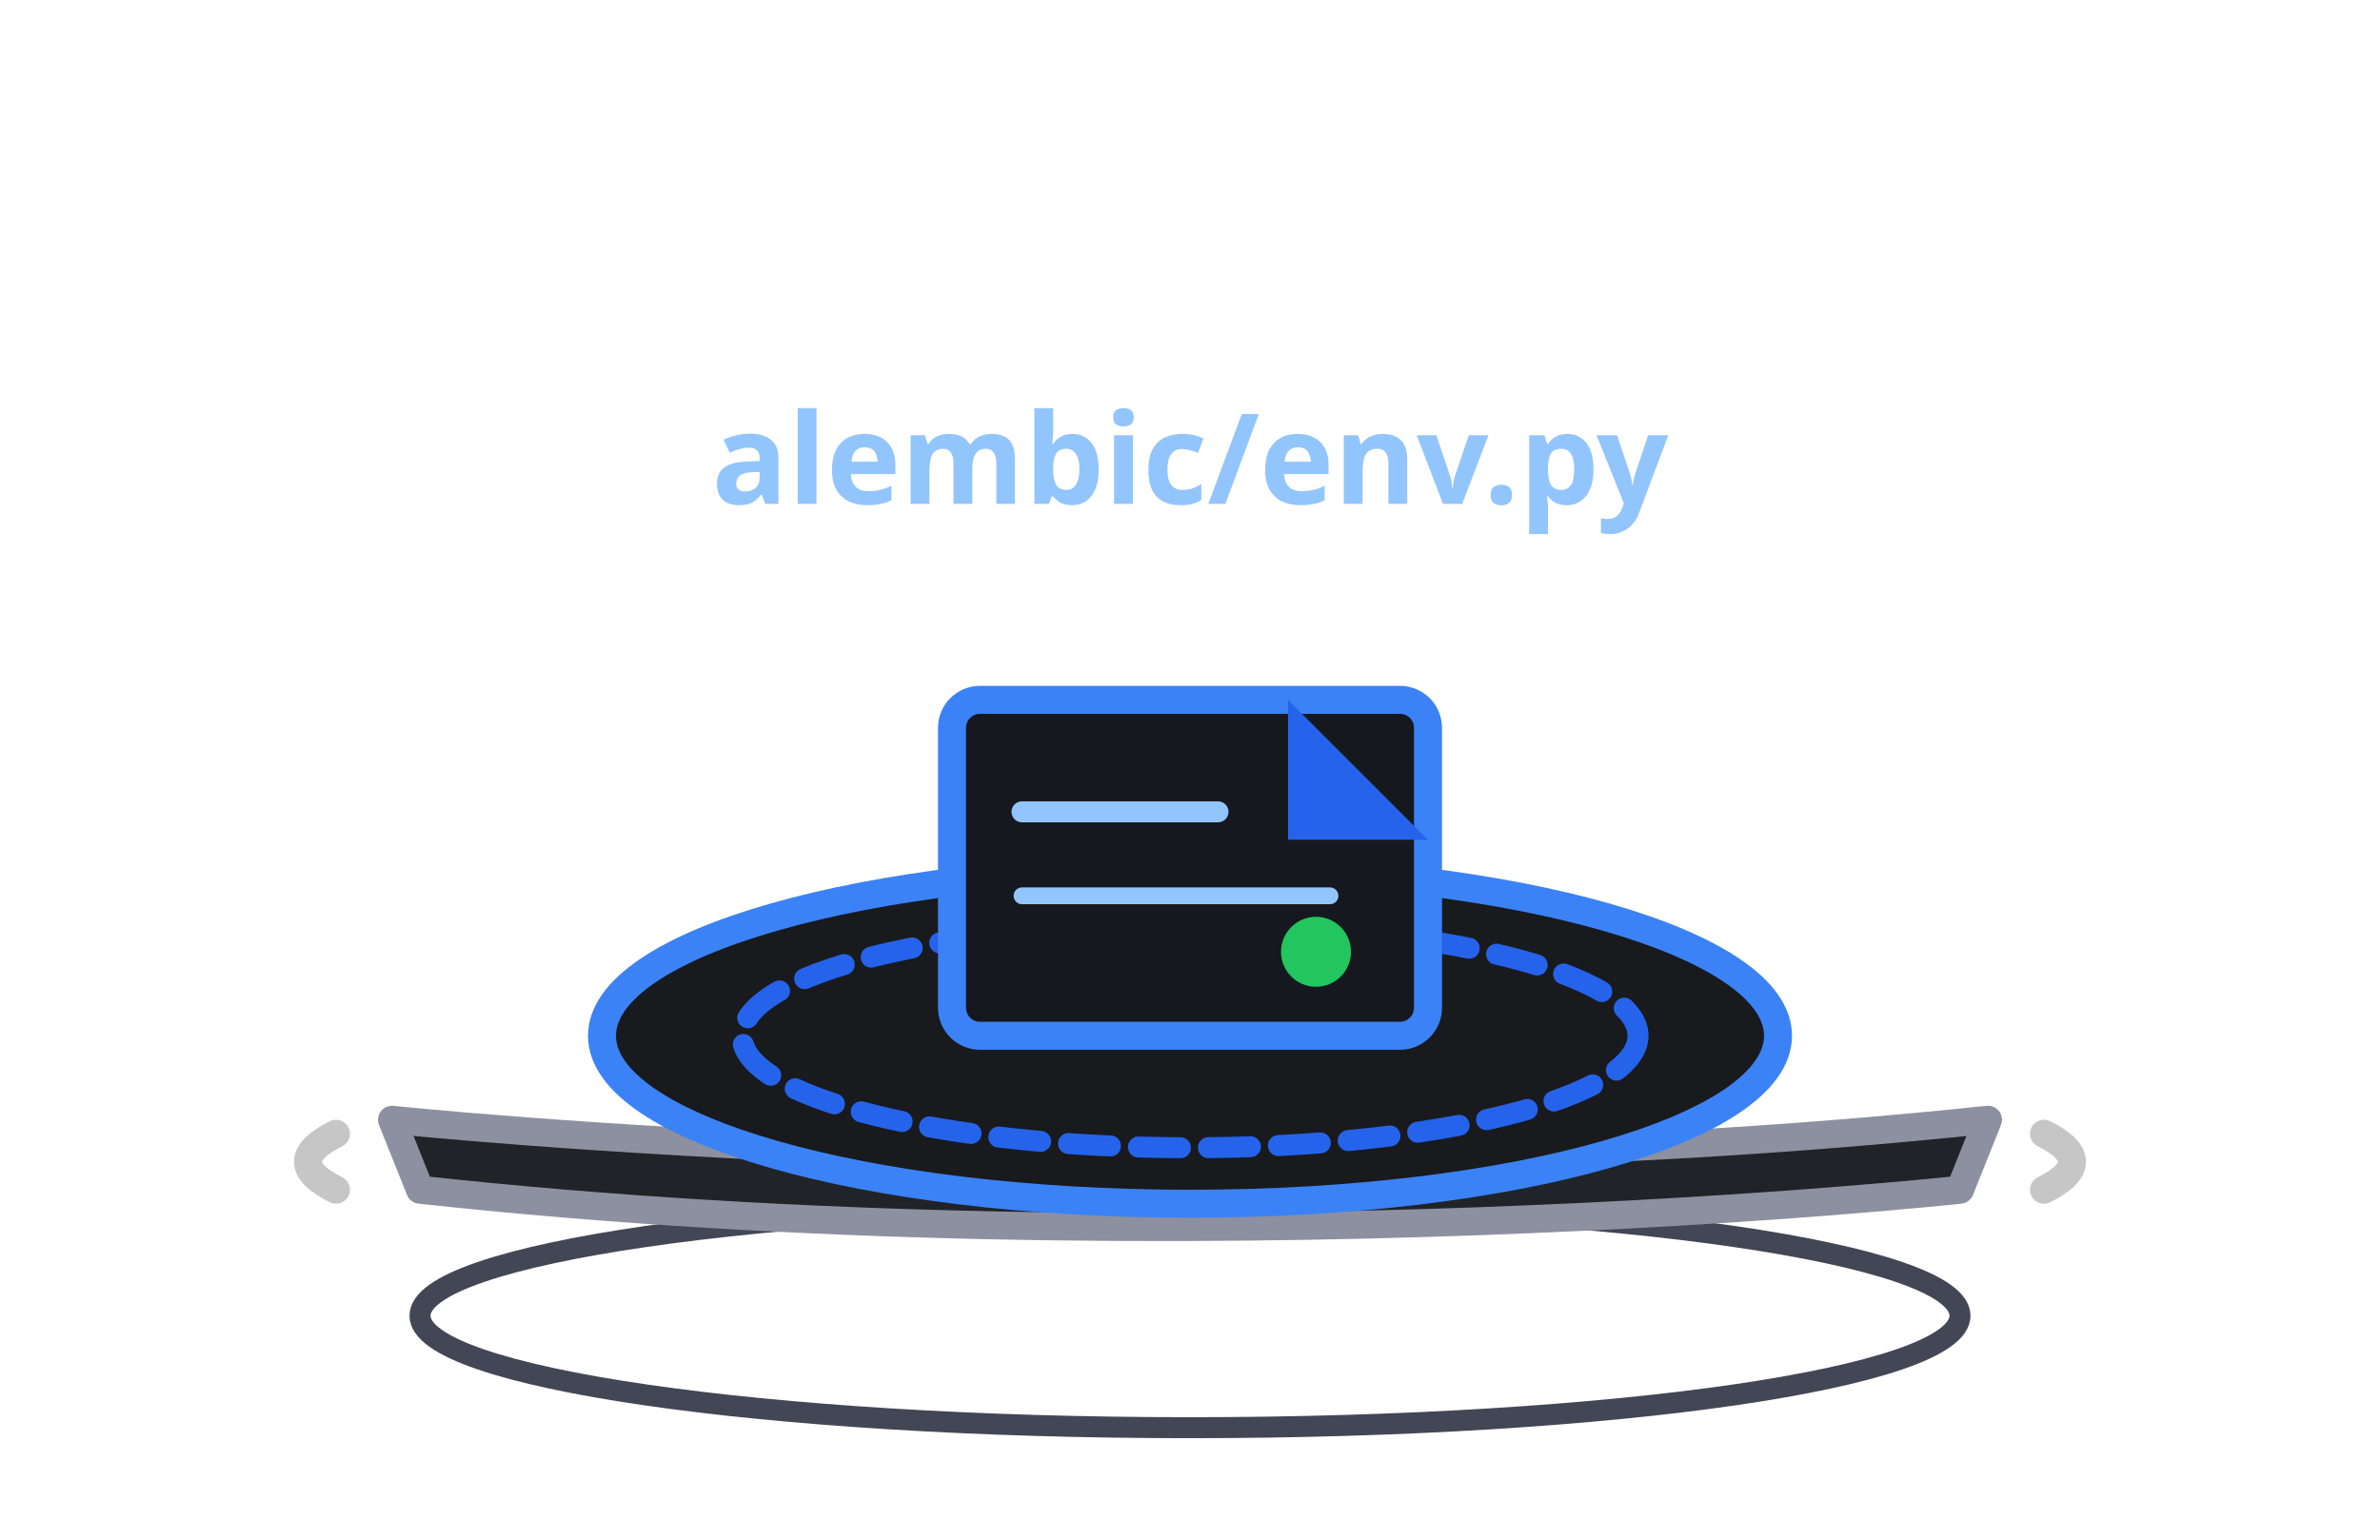
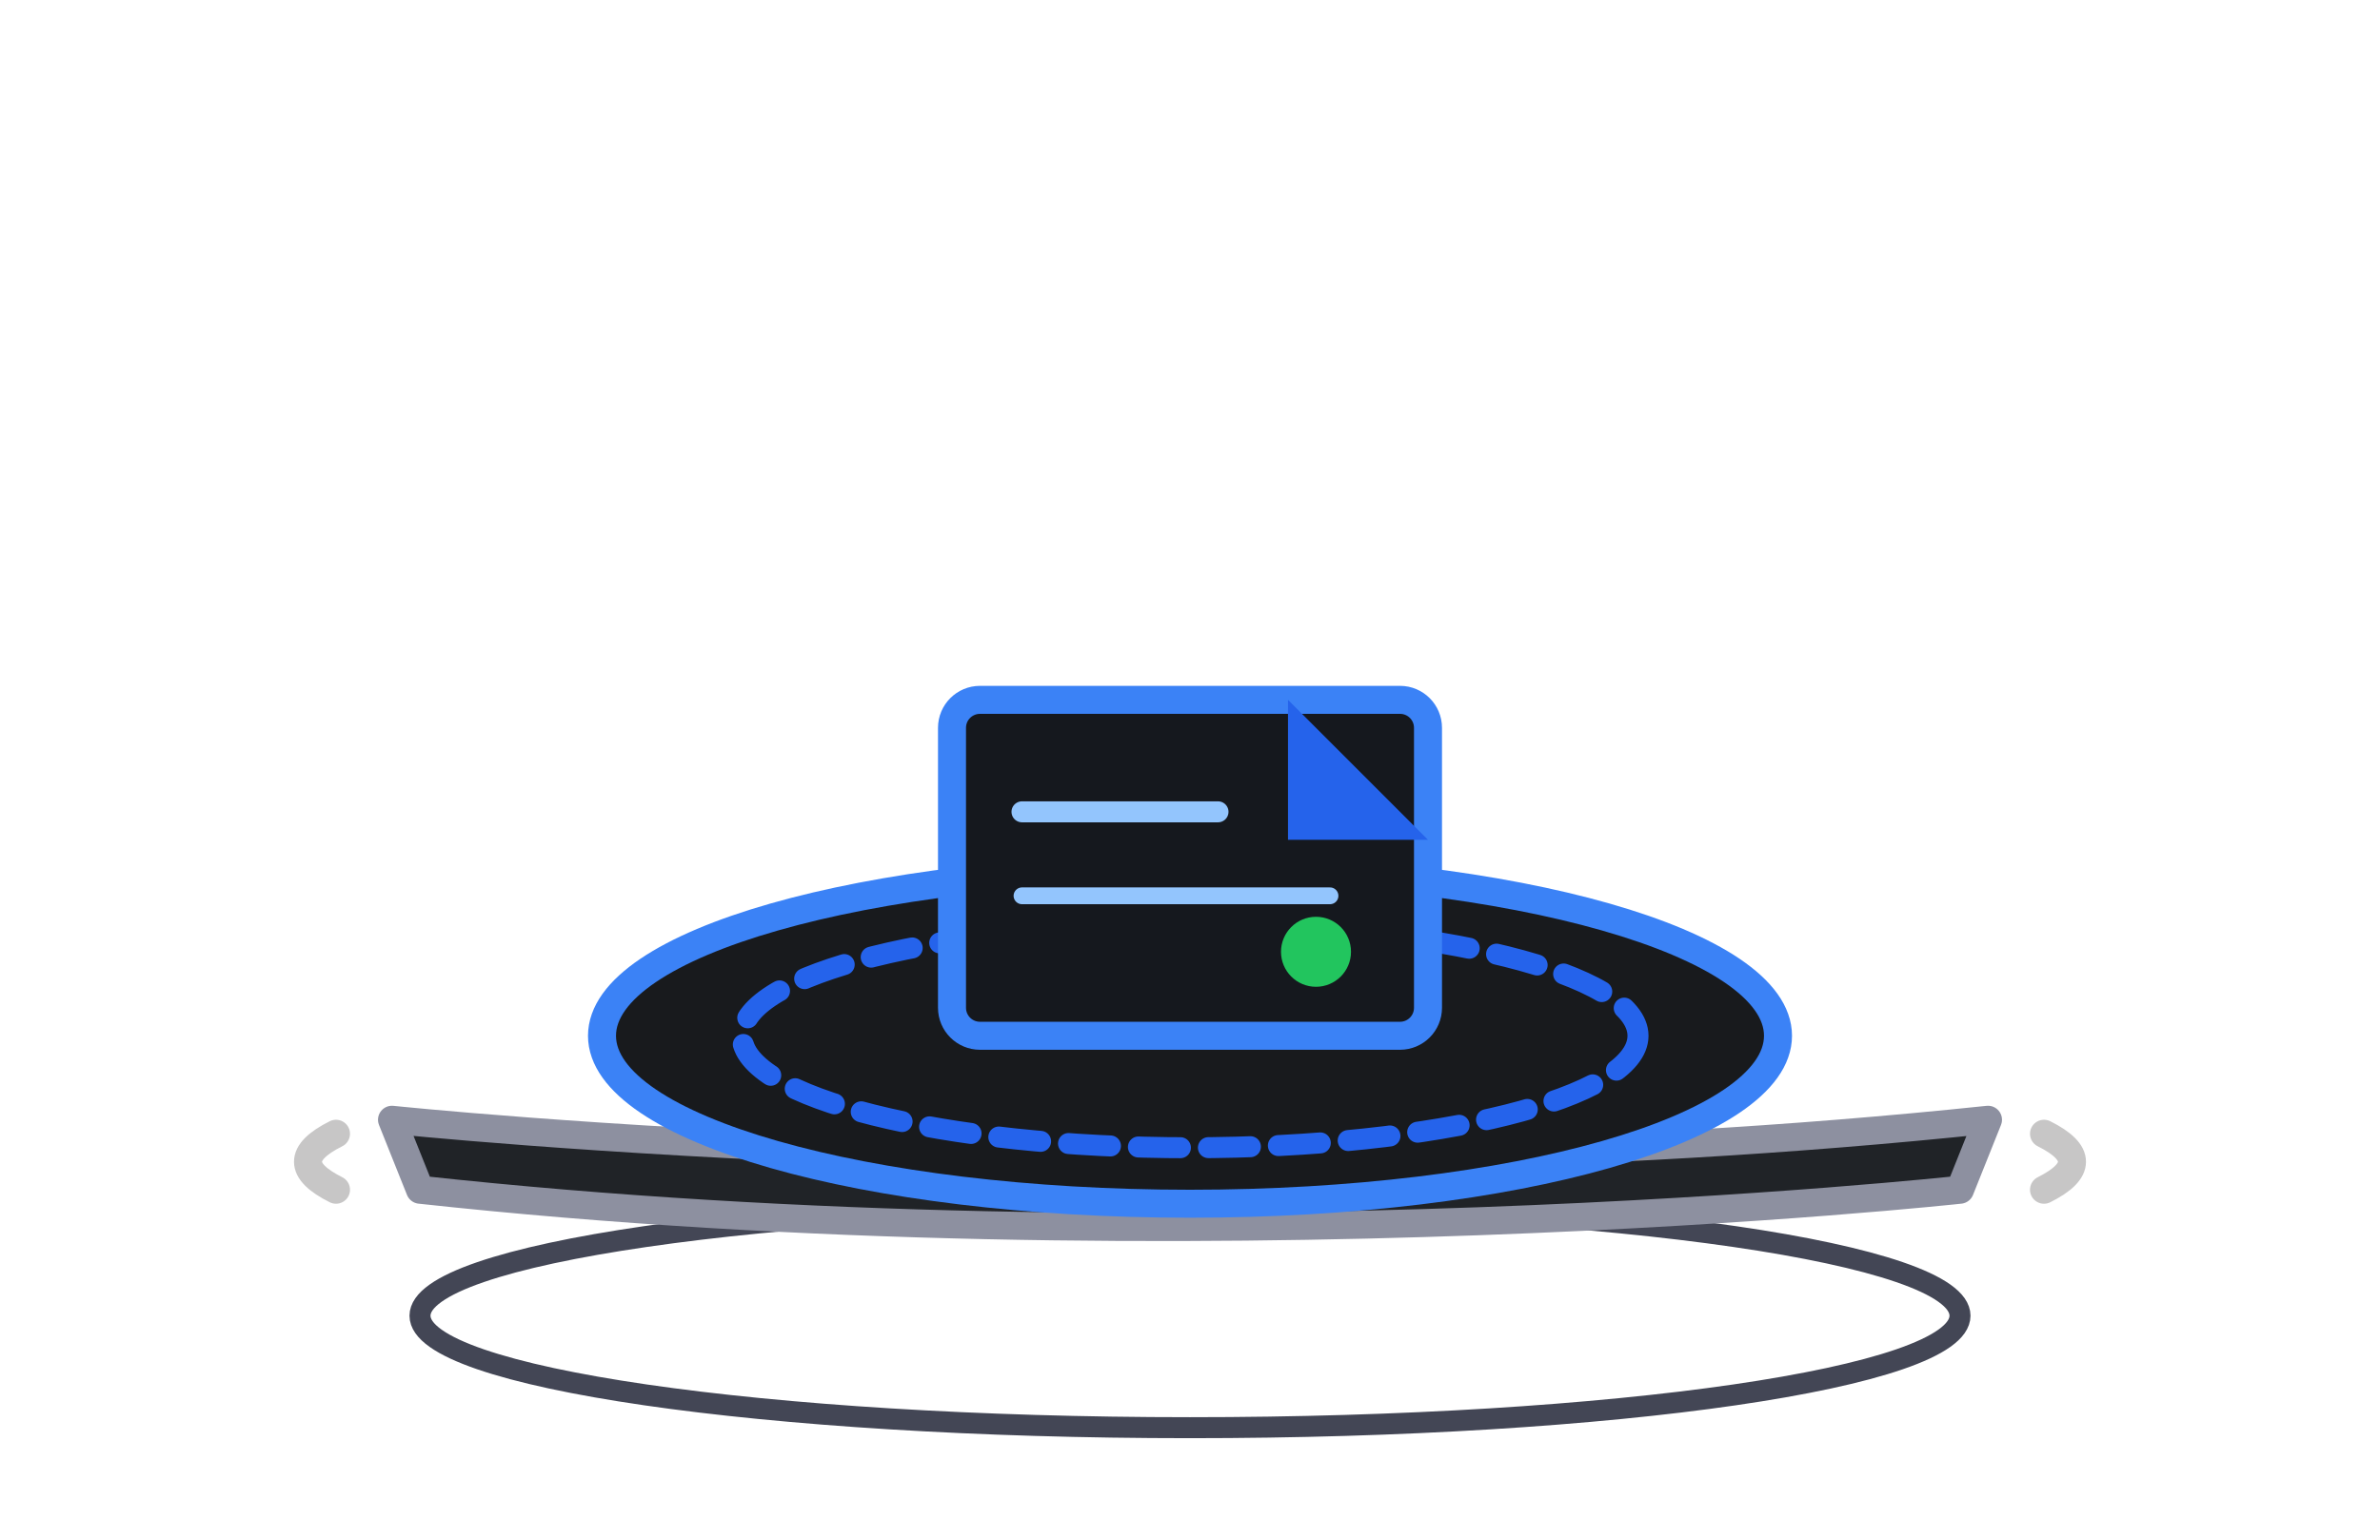
<svg class="stage-illustration" fill="none" stroke-linecap="round" stroke-linejoin="round" viewBox="0 0 170 110">
  <ellipse cx="85" cy="94" rx="55" ry="8" stroke="#434655" stroke-width="1.5" />
  <path d="M 28 80 C 28 80, 85 86, 142 80 L 140 85 C 140 85, 85 91, 30 85 Z" fill="#202327" stroke="#8D90A0" stroke-width="2" />
  <path d="M 24 81 Q 20 83 24 85" stroke="#C7C6C6" stroke-width="2" />
  <path d="M 146 81 Q 150 83 146 85" stroke="#C7C6C6" stroke-width="2" />
  <ellipse cx="85" cy="74" fill="#181A1D" rx="42" ry="12" stroke="#3B82F6" stroke-width="2" />
  <ellipse cx="85" cy="74" rx="32" ry="8" stroke="#2563EB" stroke-dasharray="3 2" stroke-width="1.5" />
  <g transform="translate(68, 50)">
    <rect fill="#15181E" height="24" rx="2" stroke="#3B82F6" stroke-width="2" width="34" x="0" y="0" />
    <path d="M 24 0 L 34 10 L 24 10 Z" fill="#2563EB" />
    <line stroke="#93C5FD" stroke-width="1.5" x1="5" x2="19" y1="8" y2="8" />
    <line stroke="#93C5FD" stroke-width="1.2" x1="5" x2="27" y1="14" y2="14" />
    <circle cx="26" cy="18" fill="#22C55E" r="2.5" />
  </g>
-   <text fill="#93C5FD" font-family="JetBrains Mono" font-size="9" font-weight="600" text-anchor="middle" x="85" y="36">alembic/env.py</text>
</svg>
